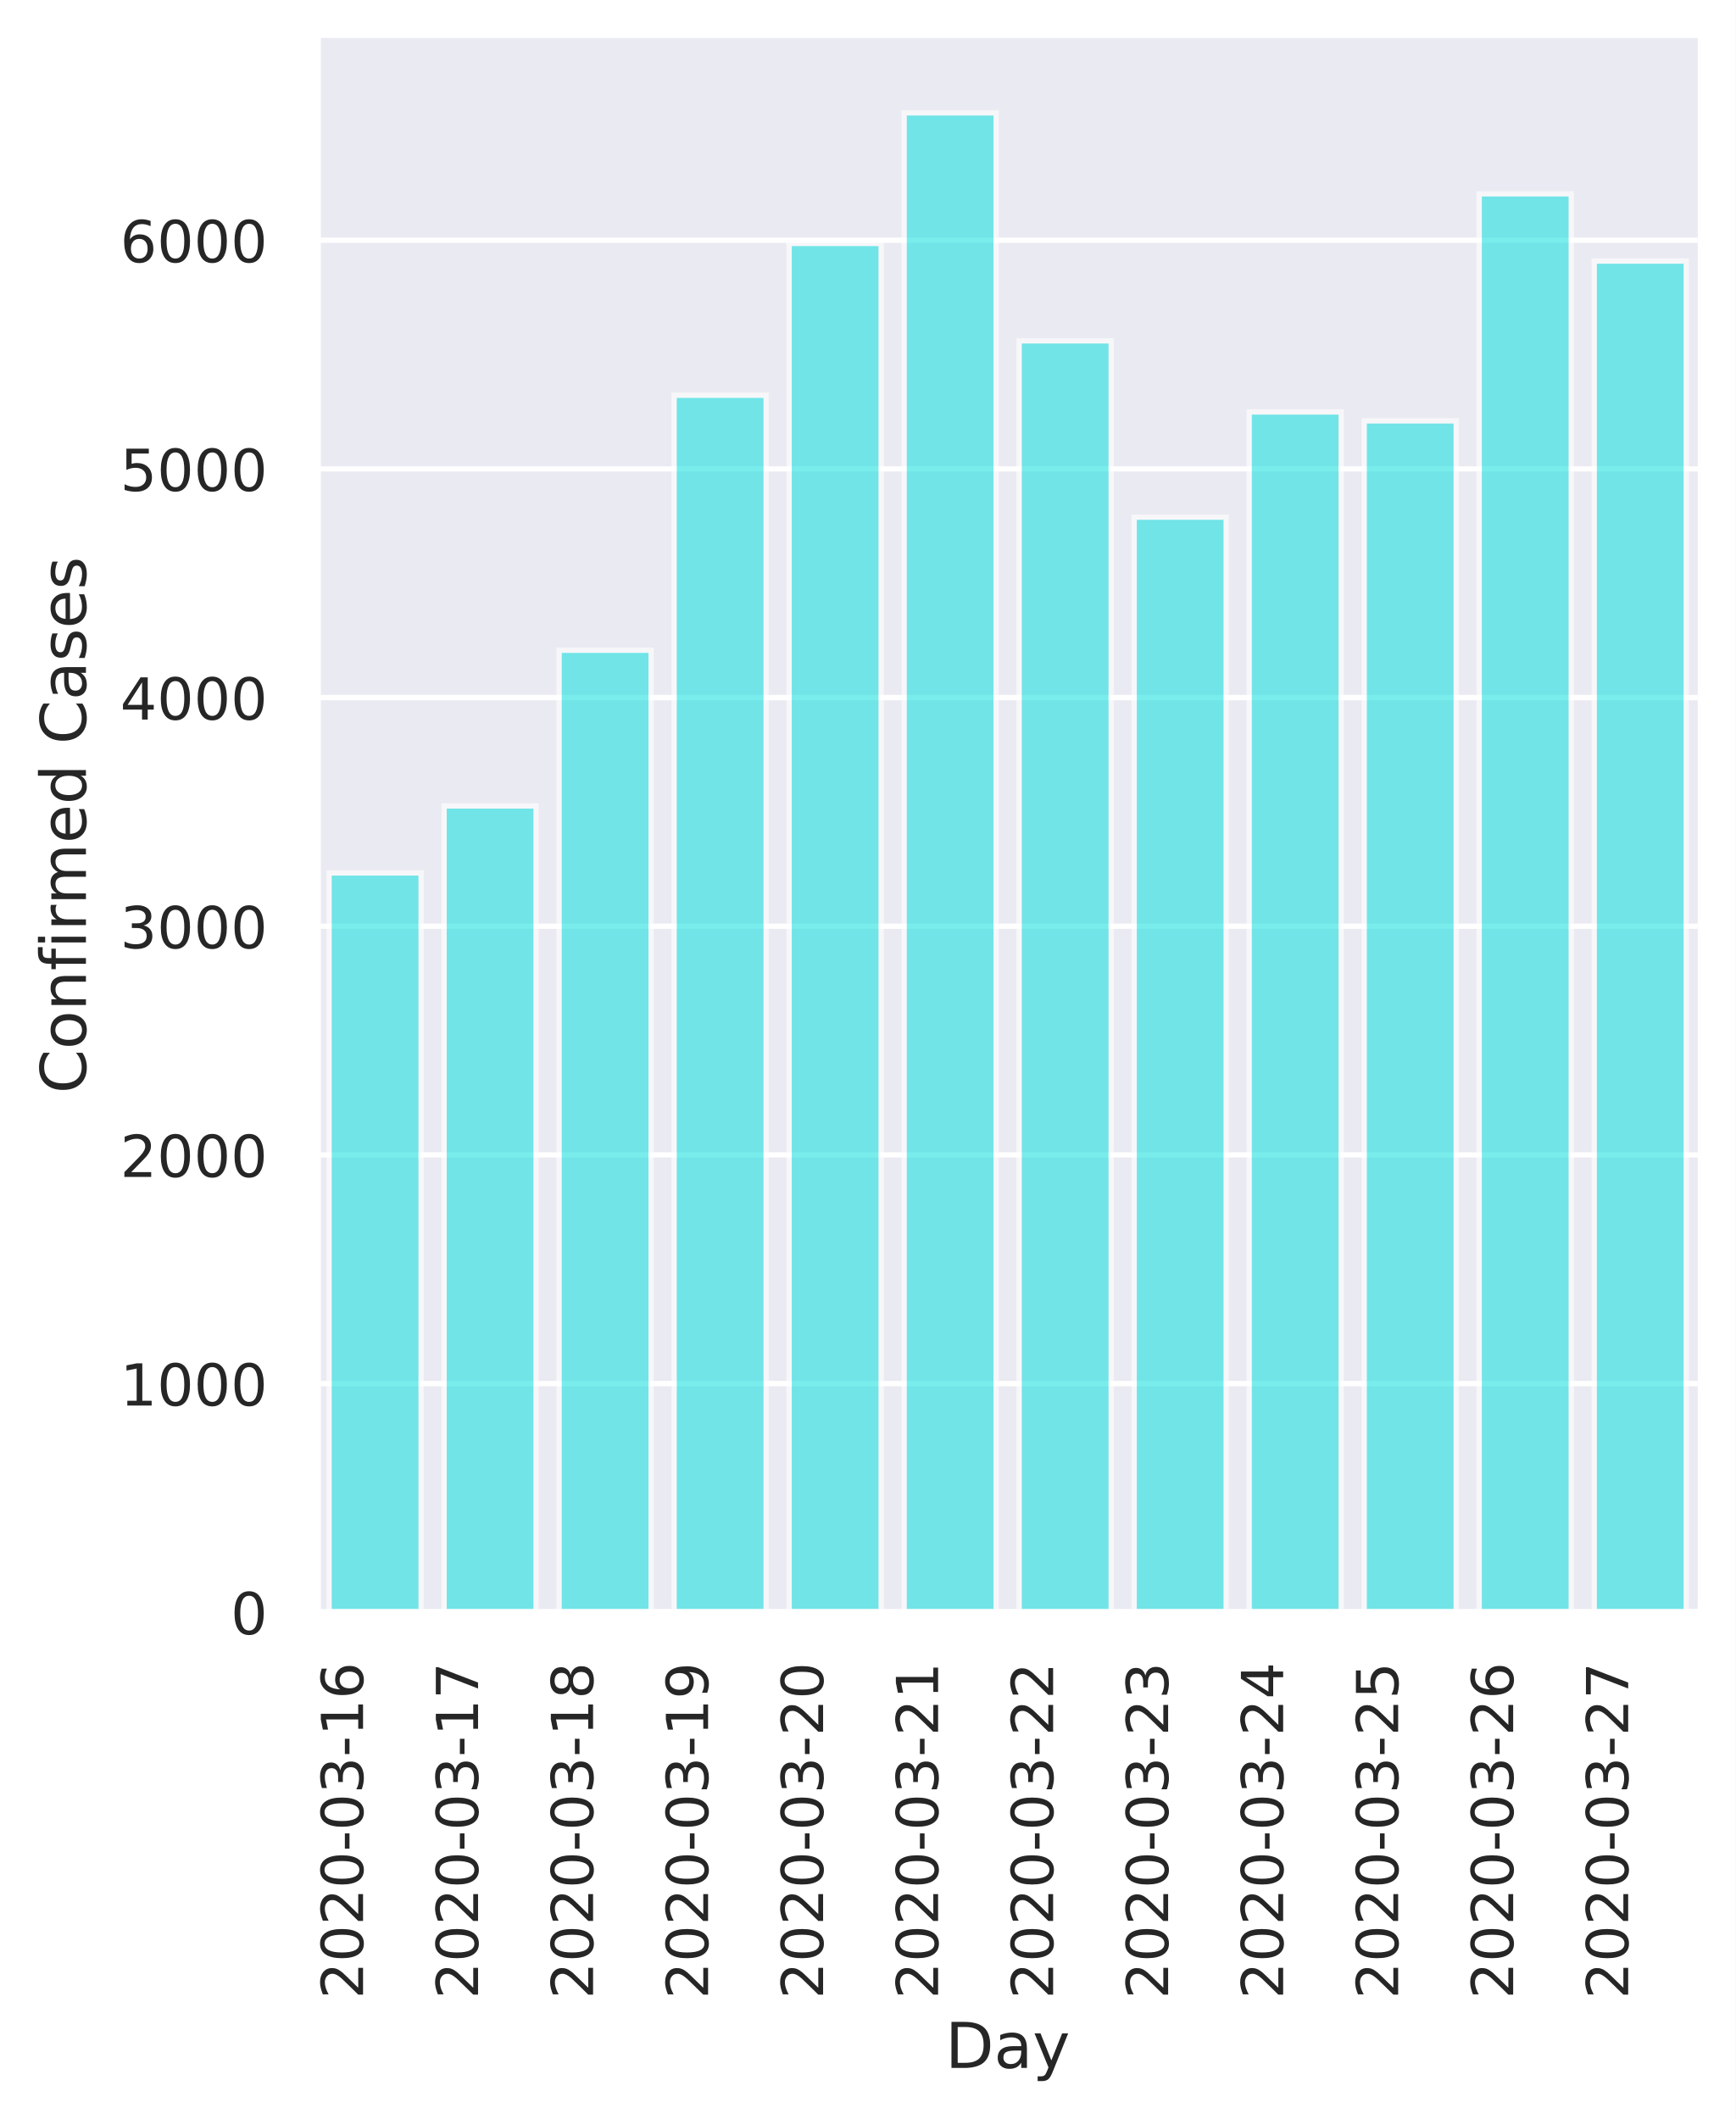
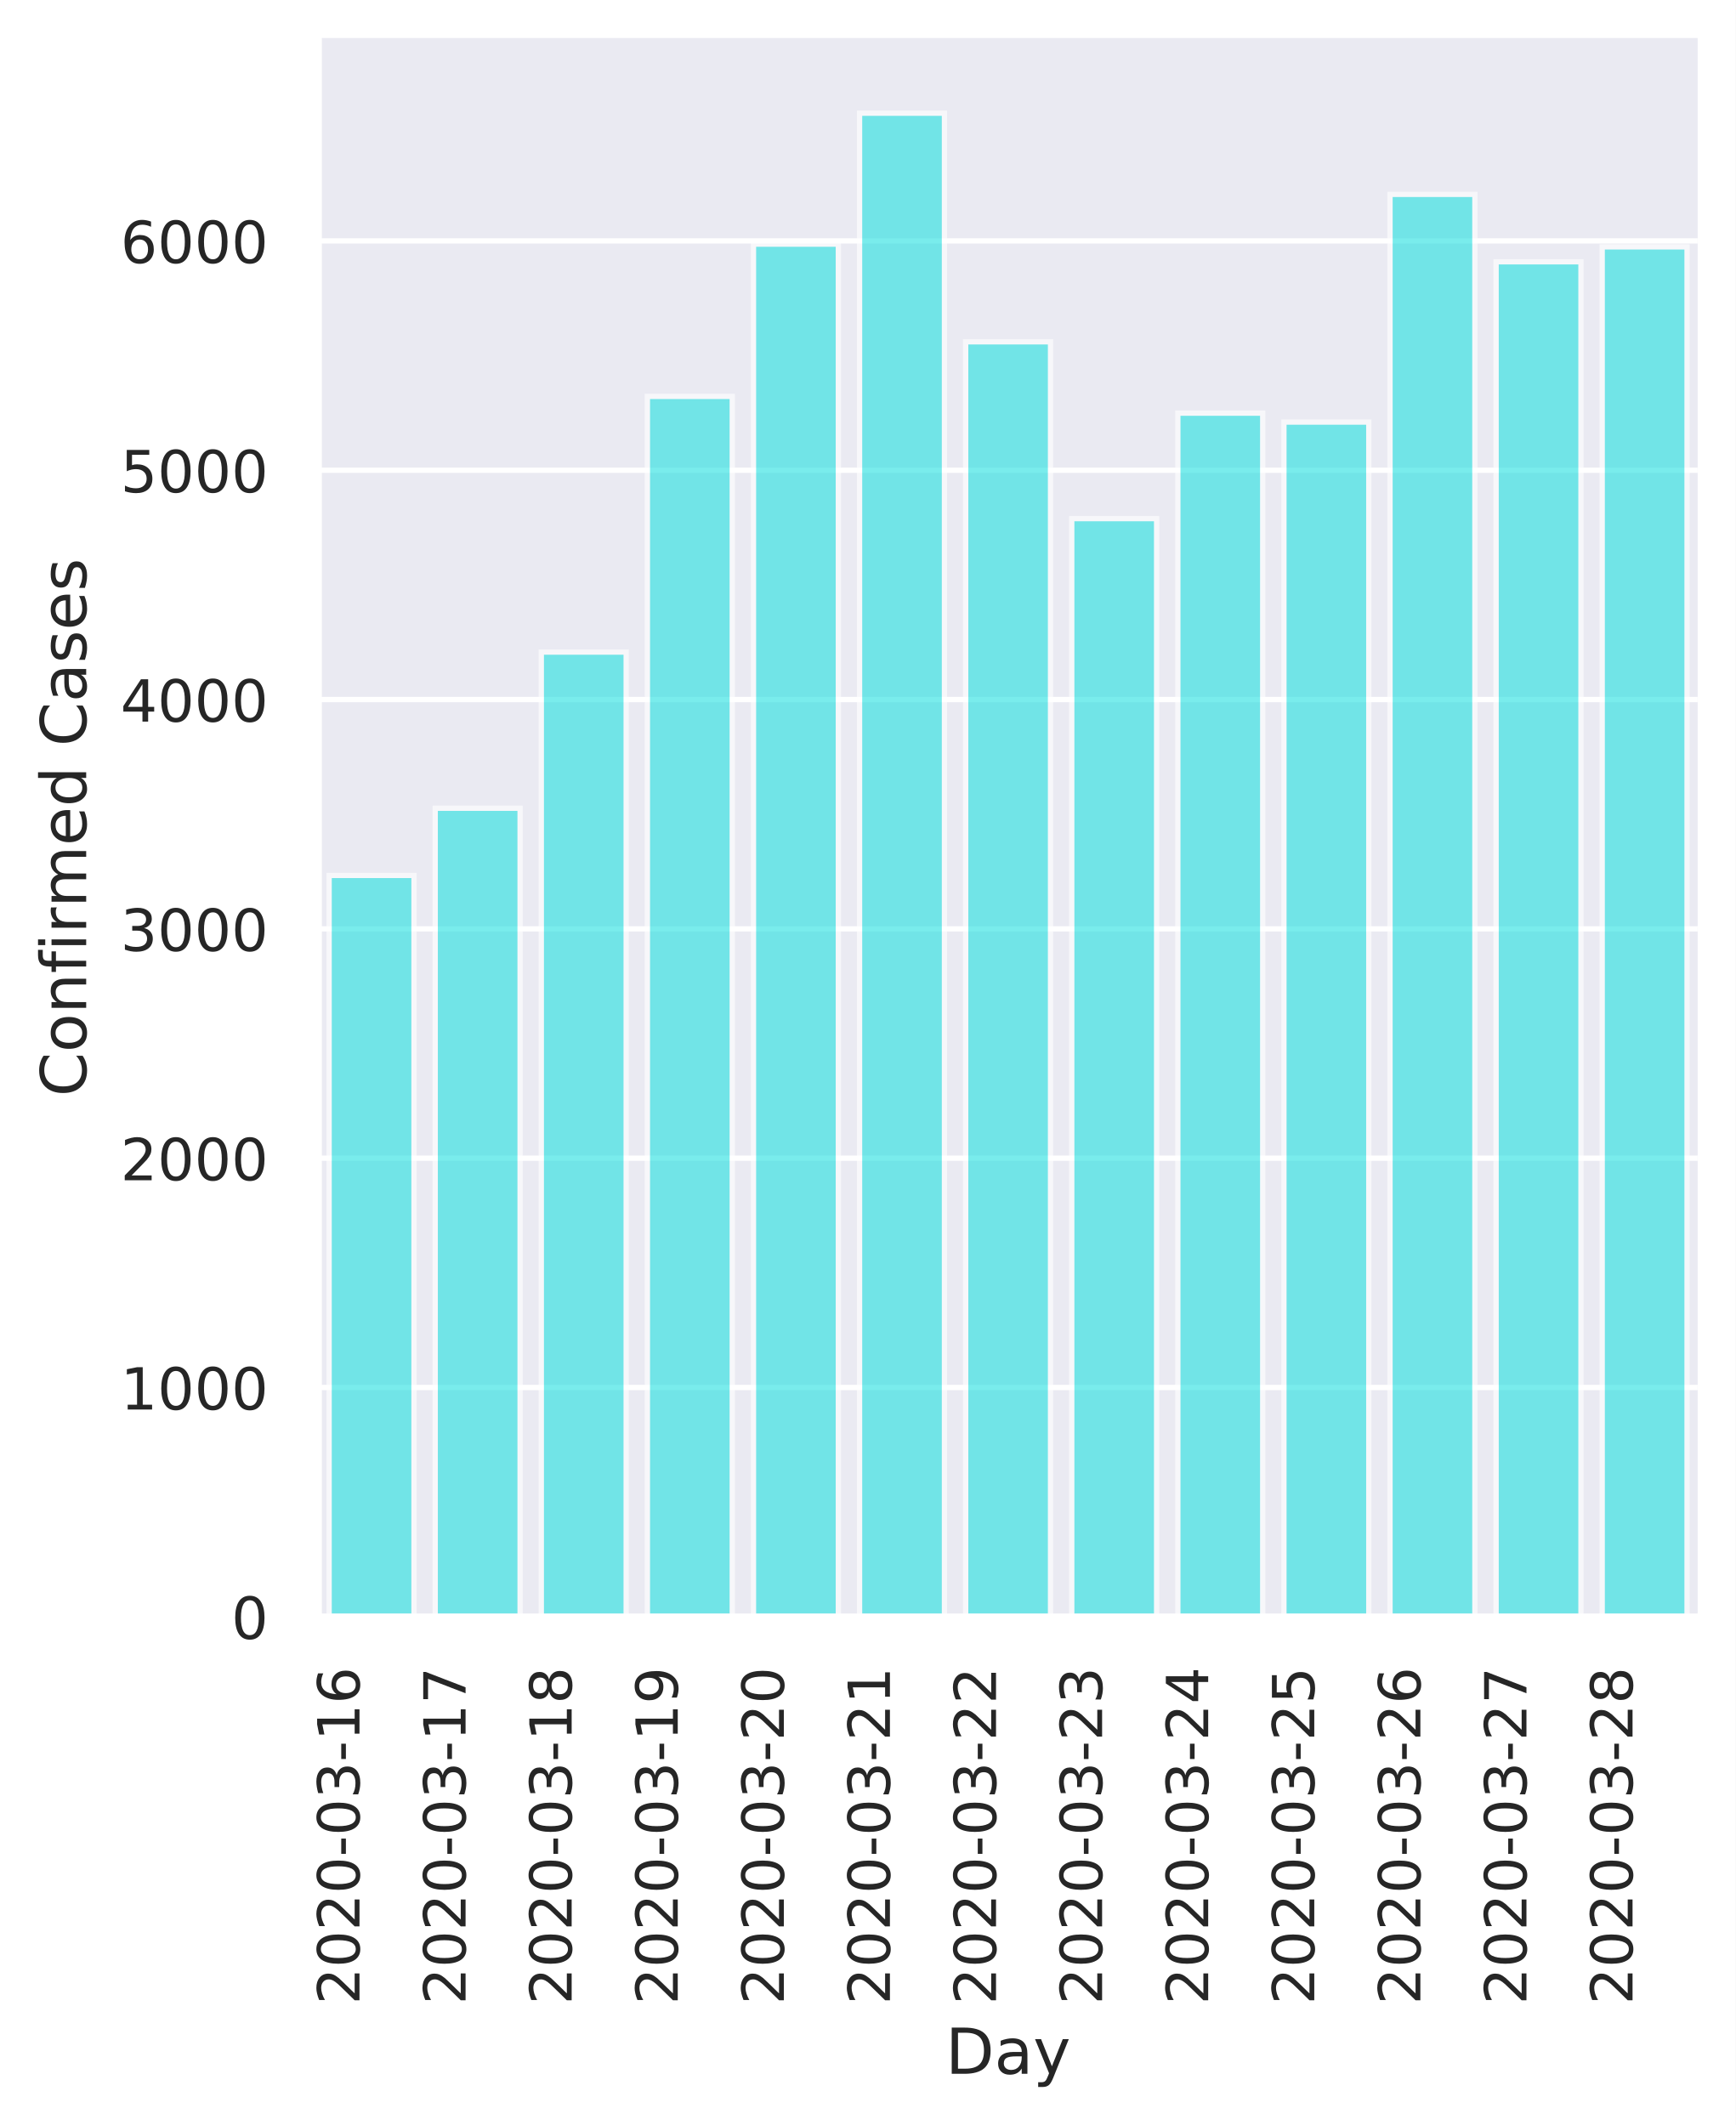
- <svg xmlns="http://www.w3.org/2000/svg" xmlns:xlink="http://www.w3.org/1999/xlink" height="402.421pt" version="1.1" viewBox="0 0 329.596 402.421" width="329.596pt">
+ <svg xmlns="http://www.w3.org/2000/svg" xmlns:xlink="http://www.w3.org/1999/xlink" height="402.421pt" version="1.1" viewBox="0 0 328.64 402.421" width="328.64pt">
  <defs>
    <style type="text/css">
*{stroke-linecap:butt;stroke-linejoin:round;}
  </style>
  </defs>
  <g id="figure_1">
    <g id="patch_1">
-       <path d="M 0 402.421  L 329.596 402.421  L 329.596 0  L 0 0  z " style="fill:#ffffff;" />
+       <path d="M 0 402.421  L 328.64 402.421  L 328.64 0  L 0 0  z " style="fill:#ffffff;" />
    </g>
    <g id="axes_1">
      <g id="patch_2">
-         <path d="M 60.309 306.18  L 322.396 306.18  L 322.396 7.2  L 60.309 7.2  z " style="fill:#eaeaf2;" />
+         <path d="M 60.309 306.18  L 321.44 306.18  L 321.44 7.2  L 60.309 7.2  z " style="fill:#eaeaf2;" />
      </g>
      <g id="matplotlib.axis_1">
        <g id="xtick_1">
          <g id="text_1">
            <defs>
              <path d="M 19.188 8.297  L 53.609 8.297  L 53.609 0  L 7.328 0  L 7.328 8.297  Q 12.938 14.109 22.625 23.891  Q 32.328 33.688 34.812 36.531  Q 39.547 41.844 41.422 45.531  Q 43.312 49.219 43.312 52.781  Q 43.312 58.594 39.234 62.25  Q 35.156 65.922 28.609 65.922  Q 23.969 65.922 18.812 64.312  Q 13.672 62.703 7.812 59.422  L 7.812 69.391  Q 13.766 71.781 18.938 73  Q 24.125 74.219 28.422 74.219  Q 39.75 74.219 46.484 68.547  Q 53.219 62.891 53.219 53.422  Q 53.219 48.922 51.531 44.891  Q 49.859 40.875 45.406 35.406  Q 44.188 33.984 37.641 27.219  Q 31.109 20.453 19.188 8.297  z " id="DejaVuSans-50" />
              <path d="M 31.781 66.406  Q 24.172 66.406 20.328 58.906  Q 16.5 51.422 16.5 36.375  Q 16.5 21.391 20.328 13.891  Q 24.172 6.391 31.781 6.391  Q 39.453 6.391 43.281 13.891  Q 47.125 21.391 47.125 36.375  Q 47.125 51.422 43.281 58.906  Q 39.453 66.406 31.781 66.406  z M 31.781 74.219  Q 44.047 74.219 50.516 64.516  Q 56.984 54.828 56.984 36.375  Q 56.984 17.969 50.516 8.266  Q 44.047 -1.422 31.781 -1.422  Q 19.531 -1.422 13.062 8.266  Q 6.594 17.969 6.594 36.375  Q 6.594 54.828 13.062 64.516  Q 19.531 74.219 31.781 74.219  z " id="DejaVuSans-48" />
              <path d="M 4.891 31.391  L 31.203 31.391  L 31.203 23.391  L 4.891 23.391  z " id="DejaVuSans-45" />
              <path d="M 40.578 39.312  Q 47.656 37.797 51.625 33  Q 55.609 28.219 55.609 21.188  Q 55.609 10.406 48.188 4.484  Q 40.766 -1.422 27.094 -1.422  Q 22.516 -1.422 17.656 -0.516  Q 12.797 0.391 7.625 2.203  L 7.625 11.719  Q 11.719 9.328 16.594 8.109  Q 21.484 6.891 26.812 6.891  Q 36.078 6.891 40.938 10.547  Q 45.797 14.203 45.797 21.188  Q 45.797 27.641 41.281 31.266  Q 36.766 34.906 28.719 34.906  L 20.219 34.906  L 20.219 43.016  L 29.109 43.016  Q 36.375 43.016 40.234 45.922  Q 44.094 48.828 44.094 54.297  Q 44.094 59.906 40.109 62.906  Q 36.141 65.922 28.719 65.922  Q 24.656 65.922 20.016 65.031  Q 15.375 64.156 9.812 62.312  L 9.812 71.094  Q 15.438 72.656 20.344 73.438  Q 25.25 74.219 29.594 74.219  Q 40.828 74.219 47.359 69.109  Q 53.906 64.016 53.906 55.328  Q 53.906 49.266 50.438 45.094  Q 46.969 40.922 40.578 39.312  z " id="DejaVuSans-51" />
              <path d="M 12.406 8.297  L 28.516 8.297  L 28.516 63.922  L 10.984 60.406  L 10.984 69.391  L 28.422 72.906  L 38.281 72.906  L 38.281 8.297  L 54.391 8.297  L 54.391 0  L 12.406 0  z " id="DejaVuSans-49" />
              <path d="M 33.016 40.375  Q 26.375 40.375 22.484 35.828  Q 18.609 31.297 18.609 23.391  Q 18.609 15.531 22.484 10.953  Q 26.375 6.391 33.016 6.391  Q 39.656 6.391 43.531 10.953  Q 47.406 15.531 47.406 23.391  Q 47.406 31.297 43.531 35.828  Q 39.656 40.375 33.016 40.375  z M 52.594 71.297  L 52.594 62.312  Q 48.875 64.062 45.094 64.984  Q 41.312 65.922 37.594 65.922  Q 27.828 65.922 22.672 59.328  Q 17.531 52.734 16.797 39.406  Q 19.672 43.656 24.016 45.922  Q 28.375 48.188 33.594 48.188  Q 44.578 48.188 50.953 41.516  Q 57.328 34.859 57.328 23.391  Q 57.328 12.156 50.688 5.359  Q 44.047 -1.422 33.016 -1.422  Q 20.359 -1.422 13.672 8.266  Q 6.984 17.969 6.984 36.375  Q 6.984 53.656 15.188 63.938  Q 23.391 74.219 37.203 74.219  Q 40.922 74.219 44.703 73.484  Q 48.484 72.75 52.594 71.297  z " id="DejaVuSans-54" />
            </defs>
-             <g style="fill:#262626;" transform="translate(68.9414 379.6072)rotate(-90)scale(0.11 -0.11)">
+             <g style="fill:#262626;" transform="translate(68.06461 379.6072)rotate(-90)scale(0.11 -0.11)">
              <use xlink:href="#DejaVuSans-50" />
              <use x="63.623" xlink:href="#DejaVuSans-48" />
              <use x="127.246" xlink:href="#DejaVuSans-50" />
              <use x="190.869" xlink:href="#DejaVuSans-48" />
              <use x="254.492" xlink:href="#DejaVuSans-45" />
              <use x="290.576" xlink:href="#DejaVuSans-48" />
              <use x="354.199" xlink:href="#DejaVuSans-51" />
              <use x="417.822" xlink:href="#DejaVuSans-45" />
              <use x="453.906" xlink:href="#DejaVuSans-49" />
              <use x="517.529" xlink:href="#DejaVuSans-54" />
            </g>
          </g>
        </g>
        <g id="xtick_2">
          <g id="text_2">
            <defs>
              <path d="M 8.203 72.906  L 55.078 72.906  L 55.078 68.703  L 28.609 0  L 18.312 0  L 43.219 64.594  L 8.203 64.594  z " id="DejaVuSans-55" />
            </defs>
-             <g style="fill:#262626;" transform="translate(90.782 379.6072)rotate(-90)scale(0.11 -0.11)">
+             <g style="fill:#262626;" transform="translate(88.15163 379.6072)rotate(-90)scale(0.11 -0.11)">
              <use xlink:href="#DejaVuSans-50" />
              <use x="63.623" xlink:href="#DejaVuSans-48" />
              <use x="127.246" xlink:href="#DejaVuSans-50" />
              <use x="190.869" xlink:href="#DejaVuSans-48" />
              <use x="254.492" xlink:href="#DejaVuSans-45" />
              <use x="290.576" xlink:href="#DejaVuSans-48" />
              <use x="354.199" xlink:href="#DejaVuSans-51" />
              <use x="417.822" xlink:href="#DejaVuSans-45" />
              <use x="453.906" xlink:href="#DejaVuSans-49" />
              <use x="517.529" xlink:href="#DejaVuSans-55" />
            </g>
          </g>
        </g>
        <g id="xtick_3">
          <g id="text_3">
            <defs>
              <path d="M 31.781 34.625  Q 24.75 34.625 20.719 30.859  Q 16.703 27.094 16.703 20.516  Q 16.703 13.922 20.719 10.156  Q 24.75 6.391 31.781 6.391  Q 38.812 6.391 42.859 10.172  Q 46.922 13.969 46.922 20.516  Q 46.922 27.094 42.891 30.859  Q 38.875 34.625 31.781 34.625  z M 21.922 38.812  Q 15.578 40.375 12.031 44.719  Q 8.5 49.078 8.5 55.328  Q 8.5 64.062 14.719 69.141  Q 20.953 74.219 31.781 74.219  Q 42.672 74.219 48.875 69.141  Q 55.078 64.062 55.078 55.328  Q 55.078 49.078 51.531 44.719  Q 48 40.375 41.703 38.812  Q 48.828 37.156 52.797 32.312  Q 56.781 27.484 56.781 20.516  Q 56.781 9.906 50.312 4.234  Q 43.844 -1.422 31.781 -1.422  Q 19.734 -1.422 13.25 4.234  Q 6.781 9.906 6.781 20.516  Q 6.781 27.484 10.781 32.312  Q 14.797 37.156 21.922 38.812  z M 18.312 54.391  Q 18.312 48.734 21.844 45.562  Q 25.391 42.391 31.781 42.391  Q 38.141 42.391 41.719 45.562  Q 45.312 48.734 45.312 54.391  Q 45.312 60.062 41.719 63.234  Q 38.141 66.406 31.781 66.406  Q 25.391 66.406 21.844 63.234  Q 18.312 60.062 18.312 54.391  z " id="DejaVuSans-56" />
            </defs>
-             <g style="fill:#262626;" transform="translate(112.6226 379.6072)rotate(-90)scale(0.11 -0.11)">
+             <g style="fill:#262626;" transform="translate(108.2387 379.6072)rotate(-90)scale(0.11 -0.11)">
              <use xlink:href="#DejaVuSans-50" />
              <use x="63.623" xlink:href="#DejaVuSans-48" />
              <use x="127.246" xlink:href="#DejaVuSans-50" />
              <use x="190.869" xlink:href="#DejaVuSans-48" />
              <use x="254.492" xlink:href="#DejaVuSans-45" />
              <use x="290.576" xlink:href="#DejaVuSans-48" />
              <use x="354.199" xlink:href="#DejaVuSans-51" />
              <use x="417.822" xlink:href="#DejaVuSans-45" />
              <use x="453.906" xlink:href="#DejaVuSans-49" />
              <use x="517.529" xlink:href="#DejaVuSans-56" />
            </g>
          </g>
        </g>
        <g id="xtick_4">
          <g id="text_4">
            <defs>
              <path d="M 10.984 1.516  L 10.984 10.5  Q 14.703 8.734 18.5 7.812  Q 22.312 6.891 25.984 6.891  Q 35.75 6.891 40.891 13.453  Q 46.047 20.016 46.781 33.406  Q 43.953 29.203 39.594 26.953  Q 35.25 24.703 29.984 24.703  Q 19.047 24.703 12.672 31.312  Q 6.297 37.938 6.297 49.422  Q 6.297 60.641 12.938 67.422  Q 19.578 74.219 30.609 74.219  Q 43.266 74.219 49.922 64.516  Q 56.594 54.828 56.594 36.375  Q 56.594 19.141 48.406 8.859  Q 40.234 -1.422 26.422 -1.422  Q 22.703 -1.422 18.891 -0.688  Q 15.094 0.047 10.984 1.516  z M 30.609 32.422  Q 37.25 32.422 41.125 36.953  Q 45.016 41.5 45.016 49.422  Q 45.016 57.281 41.125 61.844  Q 37.25 66.406 30.609 66.406  Q 23.969 66.406 20.094 61.844  Q 16.219 57.281 16.219 49.422  Q 16.219 41.5 20.094 36.953  Q 23.969 32.422 30.609 32.422  z " id="DejaVuSans-57" />
            </defs>
-             <g style="fill:#262626;" transform="translate(134.4632 379.6072)rotate(-90)scale(0.11 -0.11)">
+             <g style="fill:#262626;" transform="translate(128.3257 379.6072)rotate(-90)scale(0.11 -0.11)">
              <use xlink:href="#DejaVuSans-50" />
              <use x="63.623" xlink:href="#DejaVuSans-48" />
              <use x="127.246" xlink:href="#DejaVuSans-50" />
              <use x="190.869" xlink:href="#DejaVuSans-48" />
              <use x="254.492" xlink:href="#DejaVuSans-45" />
              <use x="290.576" xlink:href="#DejaVuSans-48" />
              <use x="354.199" xlink:href="#DejaVuSans-51" />
              <use x="417.822" xlink:href="#DejaVuSans-45" />
              <use x="453.906" xlink:href="#DejaVuSans-49" />
              <use x="517.529" xlink:href="#DejaVuSans-57" />
            </g>
          </g>
        </g>
        <g id="xtick_5">
          <g id="text_5">
-             <g style="fill:#262626;" transform="translate(156.3038 379.6072)rotate(-90)scale(0.11 -0.11)">
+             <g style="fill:#262626;" transform="translate(148.4127 379.6072)rotate(-90)scale(0.11 -0.11)">
              <use xlink:href="#DejaVuSans-50" />
              <use x="63.623" xlink:href="#DejaVuSans-48" />
              <use x="127.246" xlink:href="#DejaVuSans-50" />
              <use x="190.869" xlink:href="#DejaVuSans-48" />
              <use x="254.492" xlink:href="#DejaVuSans-45" />
              <use x="290.576" xlink:href="#DejaVuSans-48" />
              <use x="354.199" xlink:href="#DejaVuSans-51" />
              <use x="417.822" xlink:href="#DejaVuSans-45" />
              <use x="453.906" xlink:href="#DejaVuSans-50" />
              <use x="517.529" xlink:href="#DejaVuSans-48" />
            </g>
          </g>
        </g>
        <g id="xtick_6">
          <g id="text_6">
-             <g style="fill:#262626;" transform="translate(178.1444 379.6072)rotate(-90)scale(0.11 -0.11)">
+             <g style="fill:#262626;" transform="translate(168.4997 379.6072)rotate(-90)scale(0.11 -0.11)">
              <use xlink:href="#DejaVuSans-50" />
              <use x="63.623" xlink:href="#DejaVuSans-48" />
              <use x="127.246" xlink:href="#DejaVuSans-50" />
              <use x="190.869" xlink:href="#DejaVuSans-48" />
              <use x="254.492" xlink:href="#DejaVuSans-45" />
              <use x="290.576" xlink:href="#DejaVuSans-48" />
              <use x="354.199" xlink:href="#DejaVuSans-51" />
              <use x="417.822" xlink:href="#DejaVuSans-45" />
              <use x="453.906" xlink:href="#DejaVuSans-50" />
              <use x="517.529" xlink:href="#DejaVuSans-49" />
            </g>
          </g>
        </g>
        <g id="xtick_7">
          <g id="text_7">
-             <g style="fill:#262626;" transform="translate(199.985 379.6072)rotate(-90)scale(0.11 -0.11)">
+             <g style="fill:#262626;" transform="translate(188.5868 379.6072)rotate(-90)scale(0.11 -0.11)">
              <use xlink:href="#DejaVuSans-50" />
              <use x="63.623" xlink:href="#DejaVuSans-48" />
              <use x="127.246" xlink:href="#DejaVuSans-50" />
              <use x="190.869" xlink:href="#DejaVuSans-48" />
              <use x="254.492" xlink:href="#DejaVuSans-45" />
              <use x="290.576" xlink:href="#DejaVuSans-48" />
              <use x="354.199" xlink:href="#DejaVuSans-51" />
              <use x="417.822" xlink:href="#DejaVuSans-45" />
              <use x="453.906" xlink:href="#DejaVuSans-50" />
              <use x="517.529" xlink:href="#DejaVuSans-50" />
            </g>
          </g>
        </g>
        <g id="xtick_8">
          <g id="text_8">
-             <g style="fill:#262626;" transform="translate(221.8257 379.6072)rotate(-90)scale(0.11 -0.11)">
+             <g style="fill:#262626;" transform="translate(208.6738 379.6072)rotate(-90)scale(0.11 -0.11)">
              <use xlink:href="#DejaVuSans-50" />
              <use x="63.623" xlink:href="#DejaVuSans-48" />
              <use x="127.246" xlink:href="#DejaVuSans-50" />
              <use x="190.869" xlink:href="#DejaVuSans-48" />
              <use x="254.492" xlink:href="#DejaVuSans-45" />
              <use x="290.576" xlink:href="#DejaVuSans-48" />
              <use x="354.199" xlink:href="#DejaVuSans-51" />
              <use x="417.822" xlink:href="#DejaVuSans-45" />
              <use x="453.906" xlink:href="#DejaVuSans-50" />
              <use x="517.529" xlink:href="#DejaVuSans-51" />
            </g>
          </g>
        </g>
        <g id="xtick_9">
          <g id="text_9">
            <defs>
              <path d="M 37.797 64.312  L 12.891 25.391  L 37.797 25.391  z M 35.203 72.906  L 47.609 72.906  L 47.609 25.391  L 58.016 25.391  L 58.016 17.188  L 47.609 17.188  L 47.609 0  L 37.797 0  L 37.797 17.188  L 4.891 17.188  L 4.891 26.703  z " id="DejaVuSans-52" />
            </defs>
-             <g style="fill:#262626;" transform="translate(243.6663 379.6072)rotate(-90)scale(0.11 -0.11)">
+             <g style="fill:#262626;" transform="translate(228.7608 379.6072)rotate(-90)scale(0.11 -0.11)">
              <use xlink:href="#DejaVuSans-50" />
              <use x="63.623" xlink:href="#DejaVuSans-48" />
              <use x="127.246" xlink:href="#DejaVuSans-50" />
              <use x="190.869" xlink:href="#DejaVuSans-48" />
              <use x="254.492" xlink:href="#DejaVuSans-45" />
              <use x="290.576" xlink:href="#DejaVuSans-48" />
              <use x="354.199" xlink:href="#DejaVuSans-51" />
              <use x="417.822" xlink:href="#DejaVuSans-45" />
              <use x="453.906" xlink:href="#DejaVuSans-50" />
              <use x="517.529" xlink:href="#DejaVuSans-52" />
            </g>
          </g>
        </g>
        <g id="xtick_10">
          <g id="text_10">
            <defs>
              <path d="M 10.797 72.906  L 49.516 72.906  L 49.516 64.594  L 19.828 64.594  L 19.828 46.734  Q 21.969 47.469 24.109 47.828  Q 26.266 48.188 28.422 48.188  Q 40.625 48.188 47.75 41.5  Q 54.891 34.812 54.891 23.391  Q 54.891 11.625 47.562 5.094  Q 40.234 -1.422 26.906 -1.422  Q 22.312 -1.422 17.547 -0.641  Q 12.797 0.141 7.719 1.703  L 7.719 11.625  Q 12.109 9.234 16.797 8.062  Q 21.484 6.891 26.703 6.891  Q 35.156 6.891 40.078 11.328  Q 45.016 15.766 45.016 23.391  Q 45.016 31 40.078 35.438  Q 35.156 39.891 26.703 39.891  Q 22.75 39.891 18.812 39.016  Q 14.891 38.141 10.797 36.281  z " id="DejaVuSans-53" />
            </defs>
-             <g style="fill:#262626;" transform="translate(265.5069 379.6072)rotate(-90)scale(0.11 -0.11)">
+             <g style="fill:#262626;" transform="translate(248.8478 379.6072)rotate(-90)scale(0.11 -0.11)">
              <use xlink:href="#DejaVuSans-50" />
              <use x="63.623" xlink:href="#DejaVuSans-48" />
              <use x="127.246" xlink:href="#DejaVuSans-50" />
              <use x="190.869" xlink:href="#DejaVuSans-48" />
              <use x="254.492" xlink:href="#DejaVuSans-45" />
              <use x="290.576" xlink:href="#DejaVuSans-48" />
              <use x="354.199" xlink:href="#DejaVuSans-51" />
              <use x="417.822" xlink:href="#DejaVuSans-45" />
              <use x="453.906" xlink:href="#DejaVuSans-50" />
              <use x="517.529" xlink:href="#DejaVuSans-53" />
            </g>
          </g>
        </g>
        <g id="xtick_11">
          <g id="text_11">
-             <g style="fill:#262626;" transform="translate(287.3475 379.6072)rotate(-90)scale(0.11 -0.11)">
+             <g style="fill:#262626;" transform="translate(268.9349 379.6072)rotate(-90)scale(0.11 -0.11)">
              <use xlink:href="#DejaVuSans-50" />
              <use x="63.623" xlink:href="#DejaVuSans-48" />
              <use x="127.246" xlink:href="#DejaVuSans-50" />
              <use x="190.869" xlink:href="#DejaVuSans-48" />
              <use x="254.492" xlink:href="#DejaVuSans-45" />
              <use x="290.576" xlink:href="#DejaVuSans-48" />
              <use x="354.199" xlink:href="#DejaVuSans-51" />
              <use x="417.822" xlink:href="#DejaVuSans-45" />
              <use x="453.906" xlink:href="#DejaVuSans-50" />
              <use x="517.529" xlink:href="#DejaVuSans-54" />
            </g>
          </g>
        </g>
        <g id="xtick_12">
          <g id="text_12">
-             <g style="fill:#262626;" transform="translate(309.1881 379.6072)rotate(-90)scale(0.11 -0.11)">
+             <g style="fill:#262626;" transform="translate(289.0219 379.6072)rotate(-90)scale(0.11 -0.11)">
              <use xlink:href="#DejaVuSans-50" />
              <use x="63.623" xlink:href="#DejaVuSans-48" />
              <use x="127.246" xlink:href="#DejaVuSans-50" />
              <use x="190.869" xlink:href="#DejaVuSans-48" />
              <use x="254.492" xlink:href="#DejaVuSans-45" />
              <use x="290.576" xlink:href="#DejaVuSans-48" />
              <use x="354.199" xlink:href="#DejaVuSans-51" />
              <use x="417.822" xlink:href="#DejaVuSans-45" />
              <use x="453.906" xlink:href="#DejaVuSans-50" />
              <use x="517.529" xlink:href="#DejaVuSans-55" />
            </g>
          </g>
        </g>
-         <g id="text_13">
+         <g id="xtick_13">
+           <g id="text_13">
+             <g style="fill:#262626;" transform="translate(309.1089 379.6072)rotate(-90)scale(0.11 -0.11)">
+               <use xlink:href="#DejaVuSans-50" />
+               <use x="63.623" xlink:href="#DejaVuSans-48" />
+               <use x="127.246" xlink:href="#DejaVuSans-50" />
+               <use x="190.869" xlink:href="#DejaVuSans-48" />
+               <use x="254.492" xlink:href="#DejaVuSans-45" />
+               <use x="290.576" xlink:href="#DejaVuSans-48" />
+               <use x="354.199" xlink:href="#DejaVuSans-51" />
+               <use x="417.822" xlink:href="#DejaVuSans-45" />
+               <use x="453.906" xlink:href="#DejaVuSans-50" />
+               <use x="517.529" xlink:href="#DejaVuSans-56" />
+             </g>
+           </g>
+         </g>
+         <g id="text_14">
          <defs>
            <path d="M 19.672 64.797  L 19.672 8.109  L 31.594 8.109  Q 46.688 8.109 53.688 14.938  Q 60.688 21.781 60.688 36.531  Q 60.688 51.172 53.688 57.984  Q 46.688 64.797 31.594 64.797  z M 9.812 72.906  L 30.078 72.906  Q 51.266 72.906 61.172 64.094  Q 71.094 55.281 71.094 36.531  Q 71.094 17.672 61.125 8.828  Q 51.172 0 30.078 0  L 9.812 0  z " id="DejaVuSans-68" />
            <path d="M 34.281 27.484  Q 23.391 27.484 19.188 25  Q 14.984 22.516 14.984 16.5  Q 14.984 11.719 18.141 8.906  Q 21.297 6.109 26.703 6.109  Q 34.188 6.109 38.703 11.406  Q 43.219 16.703 43.219 25.484  L 43.219 27.484  z M 52.203 31.203  L 52.203 0  L 43.219 0  L 43.219 8.297  Q 40.141 3.328 35.547 0.953  Q 30.953 -1.422 24.312 -1.422  Q 15.922 -1.422 10.953 3.297  Q 6 8.016 6 15.922  Q 6 25.141 12.172 29.828  Q 18.359 34.516 30.609 34.516  L 43.219 34.516  L 43.219 35.406  Q 43.219 41.609 39.141 45  Q 35.062 48.391 27.688 48.391  Q 23 48.391 18.547 47.266  Q 14.109 46.141 10.016 43.891  L 10.016 52.203  Q 14.938 54.109 19.578 55.047  Q 24.219 56 28.609 56  Q 40.484 56 46.344 49.844  Q 52.203 43.703 52.203 31.203  z " id="DejaVuSans-97" />
            <path d="M 32.172 -5.078  Q 28.375 -14.844 24.75 -17.812  Q 21.141 -20.797 15.094 -20.797  L 7.906 -20.797  L 7.906 -13.281  L 13.188 -13.281  Q 16.891 -13.281 18.938 -11.516  Q 21 -9.766 23.484 -3.219  L 25.094 0.875  L 2.984 54.688  L 12.5 54.688  L 29.594 11.922  L 46.688 54.688  L 56.203 54.688  z " id="DejaVuSans-121" />
          </defs>
-           <g style="fill:#262626;" transform="translate(179.5043 392.7253)scale(0.12 -0.12)">
+           <g style="fill:#262626;" transform="translate(179.0263 392.7253)scale(0.12 -0.12)">
            <use xlink:href="#DejaVuSans-68" />
            <use x="77.002" xlink:href="#DejaVuSans-97" />
            <use x="138.281" xlink:href="#DejaVuSans-121" />
          </g>
        </g>
      </g>
      <g id="matplotlib.axis_2">
        <g id="ytick_1">
          <g id="line2d_1">
-             <path clip-path="url(#p5c2b90a8b5)" d="M 60.309 306.18  L 322.396 306.18  " style="fill:none;stroke:#ffffff;stroke-linecap:round;" />
-           </g>
-           <g id="text_14">
+             <path clip-path="url(#pc6582b8eb0)" d="M 60.309 306.18  L 321.44 306.18  " style="fill:none;stroke:#ffffff;stroke-linecap:round;" />
+           </g>
+           <g id="text_15">
            <g style="fill:#262626;" transform="translate(43.81 310.3591)scale(0.11 -0.11)">
              <use xlink:href="#DejaVuSans-48" />
            </g>
          </g>
        </g>
        <g id="ytick_2">
          <g id="line2d_2">
-             <path clip-path="url(#p5c2b90a8b5)" d="M 60.309 262.754  L 322.396 262.754  " style="fill:none;stroke:#ffffff;stroke-linecap:round;" />
-           </g>
-           <g id="text_15">
+             <path clip-path="url(#pc6582b8eb0)" d="M 60.309 262.754  L 321.44 262.754  " style="fill:none;stroke:#ffffff;stroke-linecap:round;" />
+           </g>
+           <g id="text_16">
            <g style="fill:#262626;" transform="translate(22.81375 266.9334)scale(0.11 -0.11)">
              <use xlink:href="#DejaVuSans-49" />
              <use x="63.623" xlink:href="#DejaVuSans-48" />
              <use x="127.246" xlink:href="#DejaVuSans-48" />
              <use x="190.869" xlink:href="#DejaVuSans-48" />
            </g>
          </g>
        </g>
        <g id="ytick_3">
          <g id="line2d_3">
-             <path clip-path="url(#p5c2b90a8b5)" d="M 60.309 219.328  L 322.396 219.328  " style="fill:none;stroke:#ffffff;stroke-linecap:round;" />
-           </g>
-           <g id="text_16">
+             <path clip-path="url(#pc6582b8eb0)" d="M 60.309 219.328  L 321.44 219.328  " style="fill:none;stroke:#ffffff;stroke-linecap:round;" />
+           </g>
+           <g id="text_17">
            <g style="fill:#262626;" transform="translate(22.81375 223.5076)scale(0.11 -0.11)">
              <use xlink:href="#DejaVuSans-50" />
              <use x="63.623" xlink:href="#DejaVuSans-48" />
              <use x="127.246" xlink:href="#DejaVuSans-48" />
              <use x="190.869" xlink:href="#DejaVuSans-48" />
            </g>
          </g>
        </g>
        <g id="ytick_4">
          <g id="line2d_4">
-             <path clip-path="url(#p5c2b90a8b5)" d="M 60.309 175.903  L 322.396 175.903  " style="fill:none;stroke:#ffffff;stroke-linecap:round;" />
-           </g>
-           <g id="text_17">
+             <path clip-path="url(#pc6582b8eb0)" d="M 60.309 175.903  L 321.44 175.903  " style="fill:none;stroke:#ffffff;stroke-linecap:round;" />
+           </g>
+           <g id="text_18">
            <g style="fill:#262626;" transform="translate(22.81375 180.0818)scale(0.11 -0.11)">
              <use xlink:href="#DejaVuSans-51" />
              <use x="63.623" xlink:href="#DejaVuSans-48" />
              <use x="127.246" xlink:href="#DejaVuSans-48" />
              <use x="190.869" xlink:href="#DejaVuSans-48" />
            </g>
          </g>
        </g>
        <g id="ytick_5">
          <g id="line2d_5">
-             <path clip-path="url(#p5c2b90a8b5)" d="M 60.309 132.477  L 322.396 132.477  " style="fill:none;stroke:#ffffff;stroke-linecap:round;" />
-           </g>
-           <g id="text_18">
+             <path clip-path="url(#pc6582b8eb0)" d="M 60.309 132.477  L 321.44 132.477  " style="fill:none;stroke:#ffffff;stroke-linecap:round;" />
+           </g>
+           <g id="text_19">
            <g style="fill:#262626;" transform="translate(22.81375 136.656)scale(0.11 -0.11)">
              <use xlink:href="#DejaVuSans-52" />
              <use x="63.623" xlink:href="#DejaVuSans-48" />
              <use x="127.246" xlink:href="#DejaVuSans-48" />
              <use x="190.869" xlink:href="#DejaVuSans-48" />
            </g>
          </g>
        </g>
        <g id="ytick_6">
          <g id="line2d_6">
-             <path clip-path="url(#p5c2b90a8b5)" d="M 60.309 89.051  L 322.396 89.051  " style="fill:none;stroke:#ffffff;stroke-linecap:round;" />
-           </g>
-           <g id="text_19">
+             <path clip-path="url(#pc6582b8eb0)" d="M 60.309 89.051  L 321.44 89.051  " style="fill:none;stroke:#ffffff;stroke-linecap:round;" />
+           </g>
+           <g id="text_20">
            <g style="fill:#262626;" transform="translate(22.81375 93.23023)scale(0.11 -0.11)">
              <use xlink:href="#DejaVuSans-53" />
              <use x="63.623" xlink:href="#DejaVuSans-48" />
              <use x="127.246" xlink:href="#DejaVuSans-48" />
              <use x="190.869" xlink:href="#DejaVuSans-48" />
            </g>
          </g>
        </g>
        <g id="ytick_7">
          <g id="line2d_7">
-             <path clip-path="url(#p5c2b90a8b5)" d="M 60.309 45.625  L 322.396 45.625  " style="fill:none;stroke:#ffffff;stroke-linecap:round;" />
-           </g>
-           <g id="text_20">
+             <path clip-path="url(#pc6582b8eb0)" d="M 60.309 45.625  L 321.44 45.625  " style="fill:none;stroke:#ffffff;stroke-linecap:round;" />
+           </g>
+           <g id="text_21">
            <g style="fill:#262626;" transform="translate(22.81375 49.80444)scale(0.11 -0.11)">
              <use xlink:href="#DejaVuSans-54" />
              <use x="63.623" xlink:href="#DejaVuSans-48" />
              <use x="127.246" xlink:href="#DejaVuSans-48" />
              <use x="190.869" xlink:href="#DejaVuSans-48" />
            </g>
          </g>
        </g>
-         <g id="text_21">
+         <g id="text_22">
          <defs>
            <path d="M 64.406 67.281  L 64.406 56.891  Q 59.422 61.531 53.781 63.812  Q 48.141 66.109 41.797 66.109  Q 29.297 66.109 22.656 58.469  Q 16.016 50.828 16.016 36.375  Q 16.016 21.969 22.656 14.328  Q 29.297 6.688 41.797 6.688  Q 48.141 6.688 53.781 8.984  Q 59.422 11.281 64.406 15.922  L 64.406 5.609  Q 59.234 2.094 53.438 0.328  Q 47.656 -1.422 41.219 -1.422  Q 24.656 -1.422 15.125 8.703  Q 5.609 18.844 5.609 36.375  Q 5.609 53.953 15.125 64.078  Q 24.656 74.219 41.219 74.219  Q 47.75 74.219 53.531 72.484  Q 59.328 70.75 64.406 67.281  z " id="DejaVuSans-67" />
            <path d="M 30.609 48.391  Q 23.391 48.391 19.188 42.75  Q 14.984 37.109 14.984 27.297  Q 14.984 17.484 19.156 11.844  Q 23.344 6.203 30.609 6.203  Q 37.797 6.203 41.984 11.859  Q 46.188 17.531 46.188 27.297  Q 46.188 37.016 41.984 42.703  Q 37.797 48.391 30.609 48.391  z M 30.609 56  Q 42.328 56 49.016 48.375  Q 55.719 40.766 55.719 27.297  Q 55.719 13.875 49.016 6.219  Q 42.328 -1.422 30.609 -1.422  Q 18.844 -1.422 12.172 6.219  Q 5.516 13.875 5.516 27.297  Q 5.516 40.766 12.172 48.375  Q 18.844 56 30.609 56  z " id="DejaVuSans-111" />
            <path d="M 54.891 33.016  L 54.891 0  L 45.906 0  L 45.906 32.719  Q 45.906 40.484 42.875 44.328  Q 39.844 48.188 33.797 48.188  Q 26.516 48.188 22.312 43.547  Q 18.109 38.922 18.109 30.906  L 18.109 0  L 9.078 0  L 9.078 54.688  L 18.109 54.688  L 18.109 46.188  Q 21.344 51.125 25.703 53.562  Q 30.078 56 35.797 56  Q 45.219 56 50.047 50.172  Q 54.891 44.344 54.891 33.016  z " id="DejaVuSans-110" />
            <path d="M 37.109 75.984  L 37.109 68.5  L 28.516 68.5  Q 23.688 68.5 21.797 66.547  Q 19.922 64.594 19.922 59.516  L 19.922 54.688  L 34.719 54.688  L 34.719 47.703  L 19.922 47.703  L 19.922 0  L 10.891 0  L 10.891 47.703  L 2.297 47.703  L 2.297 54.688  L 10.891 54.688  L 10.891 58.5  Q 10.891 67.625 15.141 71.797  Q 19.391 75.984 28.609 75.984  z " id="DejaVuSans-102" />
            <path d="M 9.422 54.688  L 18.406 54.688  L 18.406 0  L 9.422 0  z M 9.422 75.984  L 18.406 75.984  L 18.406 64.594  L 9.422 64.594  z " id="DejaVuSans-105" />
            <path d="M 41.109 46.297  Q 39.594 47.172 37.812 47.578  Q 36.031 48 33.891 48  Q 26.266 48 22.188 43.047  Q 18.109 38.094 18.109 28.812  L 18.109 0  L 9.078 0  L 9.078 54.688  L 18.109 54.688  L 18.109 46.188  Q 20.953 51.172 25.484 53.578  Q 30.031 56 36.531 56  Q 37.453 56 38.578 55.875  Q 39.703 55.766 41.062 55.516  z " id="DejaVuSans-114" />
            <path d="M 52 44.188  Q 55.375 50.25 60.062 53.125  Q 64.75 56 71.094 56  Q 79.641 56 84.281 50.016  Q 88.922 44.047 88.922 33.016  L 88.922 0  L 79.891 0  L 79.891 32.719  Q 79.891 40.578 77.094 44.375  Q 74.312 48.188 68.609 48.188  Q 61.625 48.188 57.562 43.547  Q 53.516 38.922 53.516 30.906  L 53.516 0  L 44.484 0  L 44.484 32.719  Q 44.484 40.625 41.703 44.406  Q 38.922 48.188 33.109 48.188  Q 26.219 48.188 22.156 43.531  Q 18.109 38.875 18.109 30.906  L 18.109 0  L 9.078 0  L 9.078 54.688  L 18.109 54.688  L 18.109 46.188  Q 21.188 51.219 25.484 53.609  Q 29.781 56 35.688 56  Q 41.656 56 45.828 52.969  Q 50 49.953 52 44.188  z " id="DejaVuSans-109" />
            <path d="M 56.203 29.594  L 56.203 25.203  L 14.891 25.203  Q 15.484 15.922 20.484 11.062  Q 25.484 6.203 34.422 6.203  Q 39.594 6.203 44.453 7.469  Q 49.312 8.734 54.109 11.281  L 54.109 2.781  Q 49.266 0.734 44.188 -0.344  Q 39.109 -1.422 33.891 -1.422  Q 20.797 -1.422 13.156 6.188  Q 5.516 13.812 5.516 26.812  Q 5.516 40.234 12.766 48.109  Q 20.016 56 32.328 56  Q 43.359 56 49.781 48.891  Q 56.203 41.797 56.203 29.594  z M 47.219 32.234  Q 47.125 39.594 43.094 43.984  Q 39.062 48.391 32.422 48.391  Q 24.906 48.391 20.391 44.141  Q 15.875 39.891 15.188 32.172  z " id="DejaVuSans-101" />
            <path d="M 45.406 46.391  L 45.406 75.984  L 54.391 75.984  L 54.391 0  L 45.406 0  L 45.406 8.203  Q 42.578 3.328 38.25 0.953  Q 33.938 -1.422 27.875 -1.422  Q 17.969 -1.422 11.734 6.484  Q 5.516 14.406 5.516 27.297  Q 5.516 40.188 11.734 48.094  Q 17.969 56 27.875 56  Q 33.938 56 38.25 53.625  Q 42.578 51.266 45.406 46.391  z M 14.797 27.297  Q 14.797 17.391 18.875 11.75  Q 22.953 6.109 30.078 6.109  Q 37.203 6.109 41.297 11.75  Q 45.406 17.391 45.406 27.297  Q 45.406 37.203 41.297 42.844  Q 37.203 48.484 30.078 48.484  Q 22.953 48.484 18.875 42.844  Q 14.797 37.203 14.797 27.297  z " id="DejaVuSans-100" />
            <path id="DejaVuSans-32" />
            <path d="M 44.281 53.078  L 44.281 44.578  Q 40.484 46.531 36.375 47.5  Q 32.281 48.484 27.875 48.484  Q 21.188 48.484 17.844 46.438  Q 14.5 44.391 14.5 40.281  Q 14.5 37.156 16.891 35.375  Q 19.281 33.594 26.516 31.984  L 29.594 31.297  Q 39.156 29.25 43.188 25.516  Q 47.219 21.781 47.219 15.094  Q 47.219 7.469 41.188 3.016  Q 35.156 -1.422 24.609 -1.422  Q 20.219 -1.422 15.453 -0.562  Q 10.688 0.297 5.422 2  L 5.422 11.281  Q 10.406 8.688 15.234 7.391  Q 20.062 6.109 24.812 6.109  Q 31.156 6.109 34.562 8.281  Q 37.984 10.453 37.984 14.406  Q 37.984 18.062 35.516 20.016  Q 33.062 21.969 24.703 23.781  L 21.578 24.516  Q 13.234 26.266 9.516 29.906  Q 5.812 33.547 5.812 39.891  Q 5.812 47.609 11.281 51.797  Q 16.75 56 26.812 56  Q 31.781 56 36.172 55.266  Q 40.578 54.547 44.281 53.078  z " id="DejaVuSans-115" />
          </defs>
          <g style="fill:#262626;" transform="translate(16.31812 207.66)rotate(-90)scale(0.12 -0.12)">
            <use xlink:href="#DejaVuSans-67" />
            <use x="69.824" xlink:href="#DejaVuSans-111" />
            <use x="131.006" xlink:href="#DejaVuSans-110" />
            <use x="194.385" xlink:href="#DejaVuSans-102" />
            <use x="229.59" xlink:href="#DejaVuSans-105" />
            <use x="257.373" xlink:href="#DejaVuSans-114" />
            <use x="298.471" xlink:href="#DejaVuSans-109" />
            <use x="395.883" xlink:href="#DejaVuSans-101" />
            <use x="457.406" xlink:href="#DejaVuSans-100" />
            <use x="520.883" xlink:href="#DejaVuSans-32" />
            <use x="552.67" xlink:href="#DejaVuSans-67" />
            <use x="622.494" xlink:href="#DejaVuSans-97" />
            <use x="683.773" xlink:href="#DejaVuSans-115" />
            <use x="735.873" xlink:href="#DejaVuSans-101" />
            <use x="797.396" xlink:href="#DejaVuSans-115" />
          </g>
        </g>
      </g>
      <g id="patch_3">
-         <path clip-path="url(#p5c2b90a8b5)" d="M 62.493 306.18  L 79.965 306.18  L 79.965 165.784  L 62.493 165.784  z " style="fill:#20dfdf;opacity:0.6;stroke:#ffffff;stroke-linejoin:miter;" />
+         <path clip-path="url(#pc6582b8eb0)" d="M 62.317 306.18  L 78.387 306.18  L 78.387 165.784  L 62.317 165.784  z " style="fill:#20dfdf;opacity:0.6;stroke:#ffffff;stroke-linejoin:miter;" />
      </g>
      <g id="patch_4">
-         <path clip-path="url(#p5c2b90a8b5)" d="M 84.333 306.18  L 101.806 306.18  L 101.806 153.061  L 84.333 153.061  z " style="fill:#20dfdf;opacity:0.6;stroke:#ffffff;stroke-linejoin:miter;" />
+         <path clip-path="url(#pc6582b8eb0)" d="M 82.404 306.18  L 98.474 306.18  L 98.474 153.061  L 82.404 153.061  z " style="fill:#20dfdf;opacity:0.6;stroke:#ffffff;stroke-linejoin:miter;" />
      </g>
      <g id="patch_5">
-         <path clip-path="url(#p5c2b90a8b5)" d="M 106.174 306.18  L 123.647 306.18  L 123.647 123.488  L 106.174 123.488  z " style="fill:#20dfdf;opacity:0.6;stroke:#ffffff;stroke-linejoin:miter;" />
+         <path clip-path="url(#pc6582b8eb0)" d="M 102.492 306.18  L 118.561 306.18  L 118.561 123.488  L 102.492 123.488  z " style="fill:#20dfdf;opacity:0.6;stroke:#ffffff;stroke-linejoin:miter;" />
      </g>
      <g id="patch_6">
-         <path clip-path="url(#p5c2b90a8b5)" d="M 128.015 306.18  L 145.487 306.18  L 145.487 75.068  L 128.015 75.068  z " style="fill:#20dfdf;opacity:0.6;stroke:#ffffff;stroke-linejoin:miter;" />
+         <path clip-path="url(#pc6582b8eb0)" d="M 122.579 306.18  L 138.648 306.18  L 138.648 75.068  L 122.579 75.068  z " style="fill:#20dfdf;opacity:0.6;stroke:#ffffff;stroke-linejoin:miter;" />
      </g>
      <g id="patch_7">
-         <path clip-path="url(#p5c2b90a8b5)" d="M 149.855 306.18  L 167.328 306.18  L 167.328 46.233  L 149.855 46.233  z " style="fill:#20dfdf;opacity:0.6;stroke:#ffffff;stroke-linejoin:miter;" />
+         <path clip-path="url(#pc6582b8eb0)" d="M 142.666 306.18  L 158.735 306.18  L 158.735 46.233  L 142.666 46.233  z " style="fill:#20dfdf;opacity:0.6;stroke:#ffffff;stroke-linejoin:miter;" />
      </g>
      <g id="patch_8">
-         <path clip-path="url(#p5c2b90a8b5)" d="M 171.696 306.18  L 189.168 306.18  L 189.168 21.437  L 171.696 21.437  z " style="fill:#20dfdf;opacity:0.6;stroke:#ffffff;stroke-linejoin:miter;" />
+         <path clip-path="url(#pc6582b8eb0)" d="M 162.753 306.18  L 178.822 306.18  L 178.822 21.437  L 162.753 21.437  z " style="fill:#20dfdf;opacity:0.6;stroke:#ffffff;stroke-linejoin:miter;" />
      </g>
      <g id="patch_9">
-         <path clip-path="url(#p5c2b90a8b5)" d="M 193.536 306.18  L 211.009 306.18  L 211.009 64.733  L 193.536 64.733  z " style="fill:#20dfdf;opacity:0.6;stroke:#ffffff;stroke-linejoin:miter;" />
+         <path clip-path="url(#pc6582b8eb0)" d="M 182.84 306.18  L 198.909 306.18  L 198.909 64.733  L 182.84 64.733  z " style="fill:#20dfdf;opacity:0.6;stroke:#ffffff;stroke-linejoin:miter;" />
      </g>
      <g id="patch_10">
-         <path clip-path="url(#p5c2b90a8b5)" d="M 215.377 306.18  L 232.85 306.18  L 232.85 98.214  L 215.377 98.214  z " style="fill:#20dfdf;opacity:0.6;stroke:#ffffff;stroke-linejoin:miter;" />
+         <path clip-path="url(#pc6582b8eb0)" d="M 202.927 306.18  L 218.996 306.18  L 218.996 98.214  L 202.927 98.214  z " style="fill:#20dfdf;opacity:0.6;stroke:#ffffff;stroke-linejoin:miter;" />
      </g>
      <g id="patch_11">
-         <path clip-path="url(#p5c2b90a8b5)" d="M 237.218 306.18  L 254.69 306.18  L 254.69 78.238  L 237.218 78.238  z " style="fill:#20dfdf;opacity:0.6;stroke:#ffffff;stroke-linejoin:miter;" />
+         <path clip-path="url(#pc6582b8eb0)" d="M 223.014 306.18  L 239.083 306.18  L 239.083 78.238  L 223.014 78.238  z " style="fill:#20dfdf;opacity:0.6;stroke:#ffffff;stroke-linejoin:miter;" />
      </g>
      <g id="patch_12">
-         <path clip-path="url(#p5c2b90a8b5)" d="M 259.058 306.18  L 276.531 306.18  L 276.531 79.932  L 259.058 79.932  z " style="fill:#20dfdf;opacity:0.6;stroke:#ffffff;stroke-linejoin:miter;" />
+         <path clip-path="url(#pc6582b8eb0)" d="M 243.101 306.18  L 259.17 306.18  L 259.17 79.932  L 243.101 79.932  z " style="fill:#20dfdf;opacity:0.6;stroke:#ffffff;stroke-linejoin:miter;" />
      </g>
      <g id="patch_13">
-         <path clip-path="url(#p5c2b90a8b5)" d="M 280.899 306.18  L 298.371 306.18  L 298.371 36.81  L 280.899 36.81  z " style="fill:#20dfdf;opacity:0.6;stroke:#ffffff;stroke-linejoin:miter;" />
+         <path clip-path="url(#pc6582b8eb0)" d="M 263.188 306.18  L 279.257 306.18  L 279.257 36.81  L 263.188 36.81  z " style="fill:#20dfdf;opacity:0.6;stroke:#ffffff;stroke-linejoin:miter;" />
      </g>
      <g id="patch_14">
-         <path clip-path="url(#p5c2b90a8b5)" d="M 302.739 306.18  L 320.212 306.18  L 320.212 49.577  L 302.739 49.577  z " style="fill:#20dfdf;opacity:0.6;stroke:#ffffff;stroke-linejoin:miter;" />
+         <path clip-path="url(#pc6582b8eb0)" d="M 283.275 306.18  L 299.344 306.18  L 299.344 49.577  L 283.275 49.577  z " style="fill:#20dfdf;opacity:0.6;stroke:#ffffff;stroke-linejoin:miter;" />
+       </g>
+       <g id="patch_15">
+         <path clip-path="url(#pc6582b8eb0)" d="M 303.362 306.18  L 319.431 306.18  L 319.431 46.754  L 303.362 46.754  z " style="fill:#20dfdf;opacity:0.6;stroke:#ffffff;stroke-linejoin:miter;" />
      </g>
      <g id="line2d_8">
-         <path clip-path="url(#p5c2b90a8b5)" d="M 0 0  " style="fill:none;stroke:#424242;stroke-linecap:round;stroke-width:2.7;" />
+         <path clip-path="url(#pc6582b8eb0)" d="M 0 0  " style="fill:none;stroke:#424242;stroke-linecap:round;stroke-width:2.7;" />
      </g>
      <g id="line2d_9">
-         <path clip-path="url(#p5c2b90a8b5)" d="M 0 0  " style="fill:none;stroke:#424242;stroke-linecap:round;stroke-width:2.7;" />
+         <path clip-path="url(#pc6582b8eb0)" d="M 0 0  " style="fill:none;stroke:#424242;stroke-linecap:round;stroke-width:2.7;" />
      </g>
      <g id="line2d_10">
-         <path clip-path="url(#p5c2b90a8b5)" d="M 0 0  " style="fill:none;stroke:#424242;stroke-linecap:round;stroke-width:2.7;" />
+         <path clip-path="url(#pc6582b8eb0)" d="M 0 0  " style="fill:none;stroke:#424242;stroke-linecap:round;stroke-width:2.7;" />
      </g>
      <g id="line2d_11">
-         <path clip-path="url(#p5c2b90a8b5)" d="M 0 0  " style="fill:none;stroke:#424242;stroke-linecap:round;stroke-width:2.7;" />
+         <path clip-path="url(#pc6582b8eb0)" d="M 0 0  " style="fill:none;stroke:#424242;stroke-linecap:round;stroke-width:2.7;" />
      </g>
      <g id="line2d_12">
-         <path clip-path="url(#p5c2b90a8b5)" d="M 0 0  " style="fill:none;stroke:#424242;stroke-linecap:round;stroke-width:2.7;" />
+         <path clip-path="url(#pc6582b8eb0)" d="M 0 0  " style="fill:none;stroke:#424242;stroke-linecap:round;stroke-width:2.7;" />
      </g>
      <g id="line2d_13">
-         <path clip-path="url(#p5c2b90a8b5)" d="M 0 0  " style="fill:none;stroke:#424242;stroke-linecap:round;stroke-width:2.7;" />
+         <path clip-path="url(#pc6582b8eb0)" d="M 0 0  " style="fill:none;stroke:#424242;stroke-linecap:round;stroke-width:2.7;" />
      </g>
      <g id="line2d_14">
-         <path clip-path="url(#p5c2b90a8b5)" d="M 0 0  " style="fill:none;stroke:#424242;stroke-linecap:round;stroke-width:2.7;" />
+         <path clip-path="url(#pc6582b8eb0)" d="M 0 0  " style="fill:none;stroke:#424242;stroke-linecap:round;stroke-width:2.7;" />
      </g>
      <g id="line2d_15">
-         <path clip-path="url(#p5c2b90a8b5)" d="M 0 0  " style="fill:none;stroke:#424242;stroke-linecap:round;stroke-width:2.7;" />
+         <path clip-path="url(#pc6582b8eb0)" d="M 0 0  " style="fill:none;stroke:#424242;stroke-linecap:round;stroke-width:2.7;" />
      </g>
      <g id="line2d_16">
-         <path clip-path="url(#p5c2b90a8b5)" d="M 0 0  " style="fill:none;stroke:#424242;stroke-linecap:round;stroke-width:2.7;" />
+         <path clip-path="url(#pc6582b8eb0)" d="M 0 0  " style="fill:none;stroke:#424242;stroke-linecap:round;stroke-width:2.7;" />
      </g>
      <g id="line2d_17">
-         <path clip-path="url(#p5c2b90a8b5)" d="M 0 0  " style="fill:none;stroke:#424242;stroke-linecap:round;stroke-width:2.7;" />
+         <path clip-path="url(#pc6582b8eb0)" d="M 0 0  " style="fill:none;stroke:#424242;stroke-linecap:round;stroke-width:2.7;" />
      </g>
      <g id="line2d_18">
-         <path clip-path="url(#p5c2b90a8b5)" d="M 0 0  " style="fill:none;stroke:#424242;stroke-linecap:round;stroke-width:2.7;" />
+         <path clip-path="url(#pc6582b8eb0)" d="M 0 0  " style="fill:none;stroke:#424242;stroke-linecap:round;stroke-width:2.7;" />
      </g>
      <g id="line2d_19">
-         <path clip-path="url(#p5c2b90a8b5)" d="M 0 0  " style="fill:none;stroke:#424242;stroke-linecap:round;stroke-width:2.7;" />
-       </g>
-       <g id="patch_15">
+         <path clip-path="url(#pc6582b8eb0)" d="M 0 0  " style="fill:none;stroke:#424242;stroke-linecap:round;stroke-width:2.7;" />
+       </g>
+       <g id="line2d_20">
+         <path clip-path="url(#pc6582b8eb0)" d="M 0 0  " style="fill:none;stroke:#424242;stroke-linecap:round;stroke-width:2.7;" />
+       </g>
+       <g id="patch_16">
        <path d="M 60.309 306.18  L 60.309 7.2  " style="fill:none;stroke:#ffffff;stroke-linecap:square;stroke-linejoin:miter;stroke-width:1.25;" />
      </g>
-       <g id="patch_16">
-         <path d="M 60.309 306.18  L 322.396 306.18  " style="fill:none;stroke:#ffffff;stroke-linecap:square;stroke-linejoin:miter;stroke-width:1.25;" />
+       <g id="patch_17">
+         <path d="M 60.309 306.18  L 321.44 306.18  " style="fill:none;stroke:#ffffff;stroke-linecap:square;stroke-linejoin:miter;stroke-width:1.25;" />
      </g>
    </g>
  </g>
  <defs>
-     <clipPath id="p5c2b90a8b5">
-       <rect height="298.98" width="262.087" x="60.309" y="7.2" />
+     <clipPath id="pc6582b8eb0">
+       <rect height="298.98" width="261.131" x="60.309" y="7.2" />
    </clipPath>
  </defs>
</svg>
